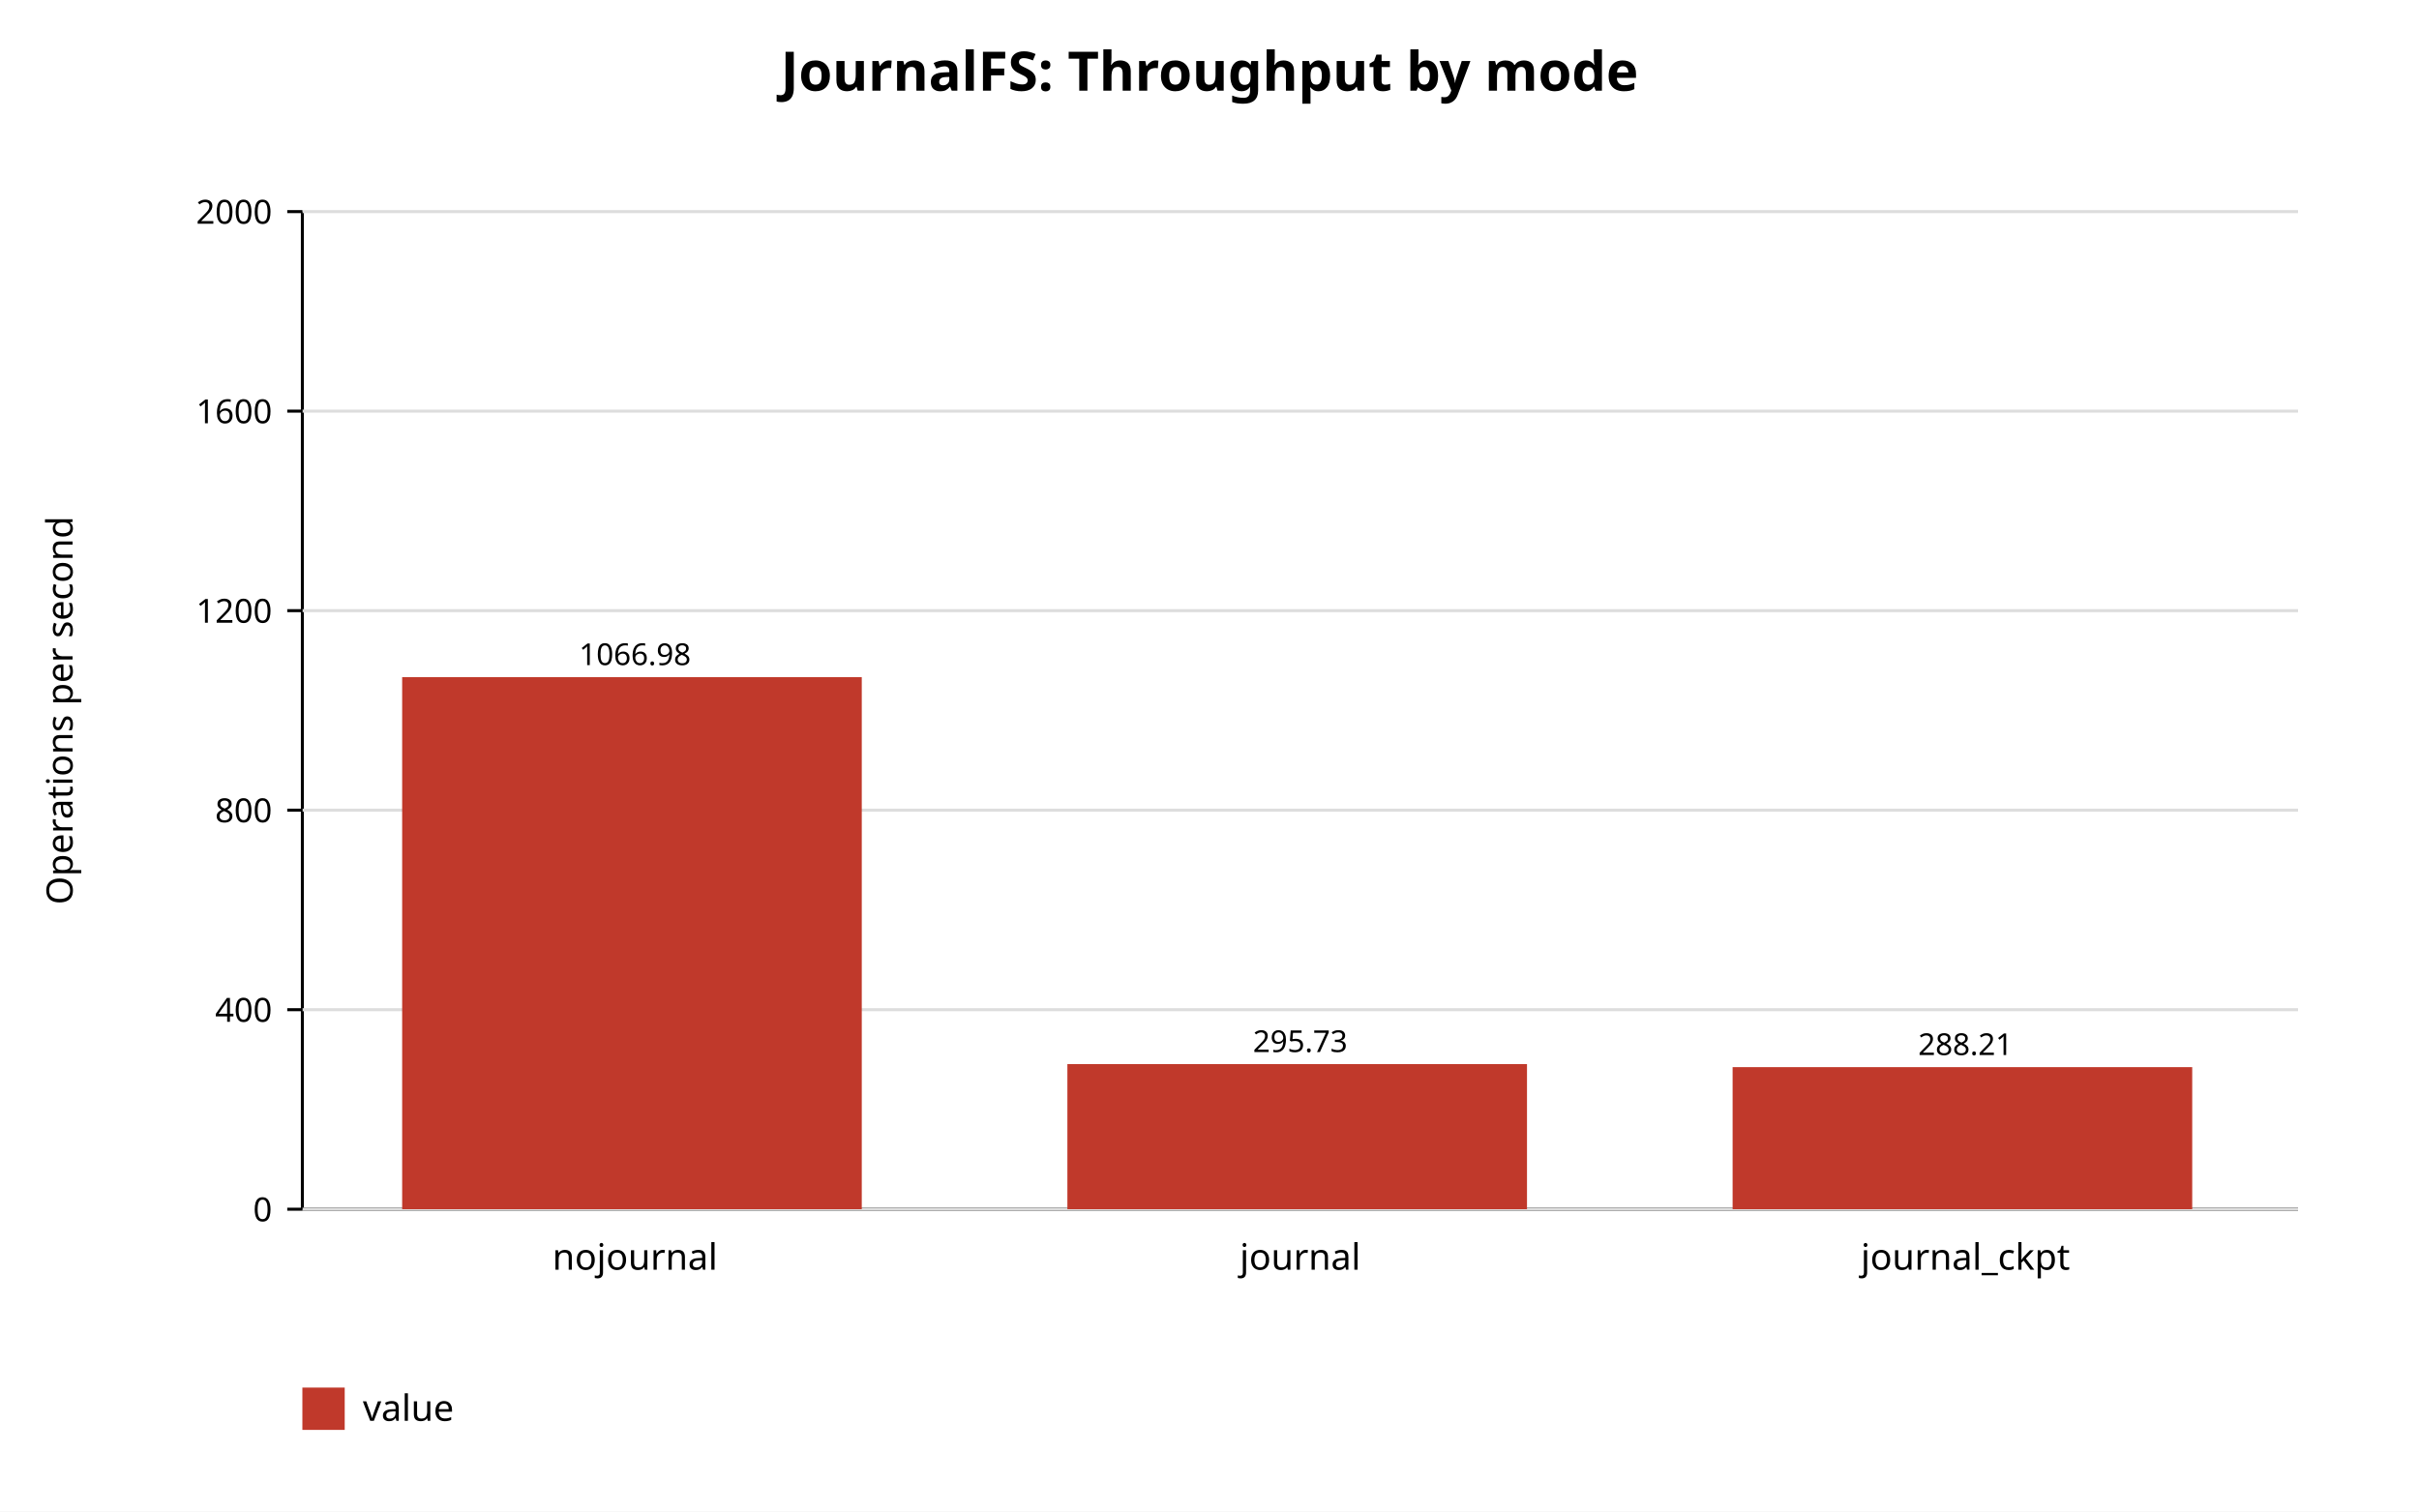
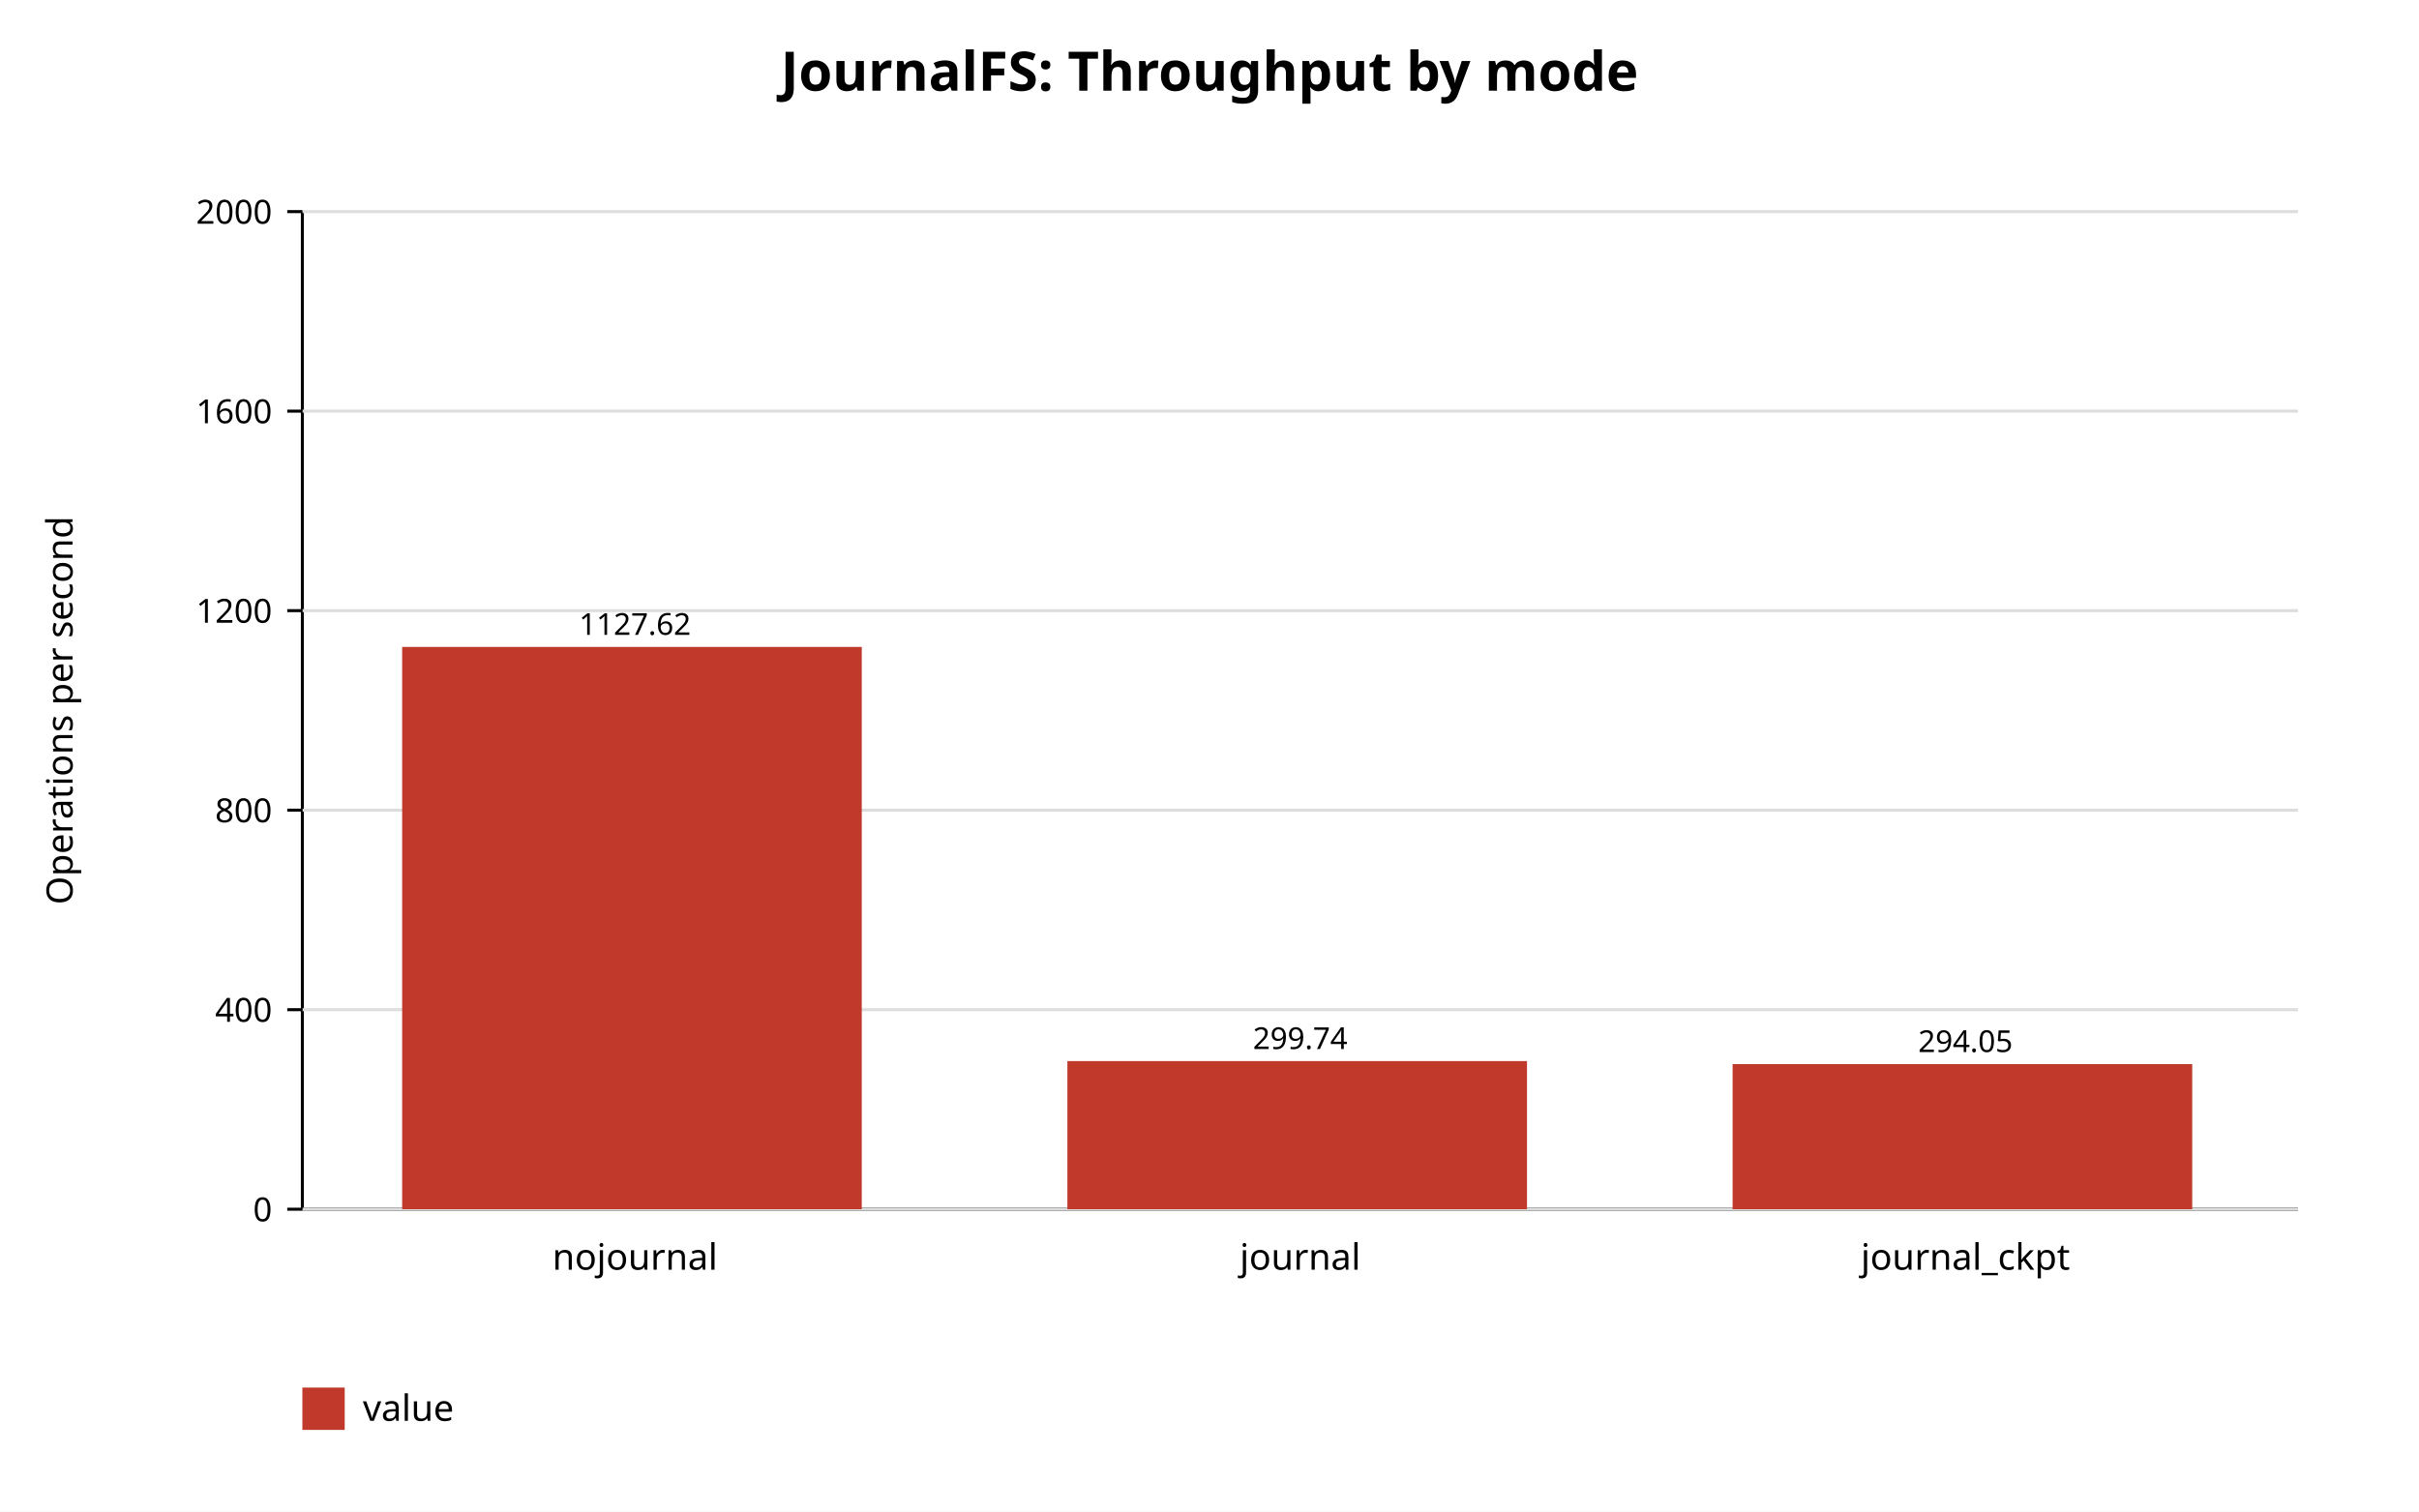
<svg xmlns="http://www.w3.org/2000/svg" width="800" height="500" font-family="sans-serif">
  <rect width="800" height="500" fill="white" />
  <text x="400" y="30" text-anchor="middle" font-size="18" font-weight="bold">JournalFS: Throughput by mode</text>
  <line x1="100" y1="70" x2="100" y2="400" stroke="black" />
  <line x1="100" y1="400" x2="760" y2="400" stroke="black" />
  <line x1="100" y1="400" x2="760" y2="400" stroke="#dddddd" />
  <line x1="95" y1="400" x2="100" y2="400" stroke="black" />
  <text x="90" y="404" text-anchor="end" font-size="11">0</text>
  <line x1="100" y1="334" x2="760" y2="334" stroke="#dddddd" />
  <line x1="95" y1="334" x2="100" y2="334" stroke="black" />
  <text x="90" y="338" text-anchor="end" font-size="11">400</text>
  <line x1="100" y1="268" x2="760" y2="268" stroke="#dddddd" />
  <line x1="95" y1="268" x2="100" y2="268" stroke="black" />
  <text x="90" y="272" text-anchor="end" font-size="11">800</text>
  <line x1="100" y1="202" x2="760" y2="202" stroke="#dddddd" />
  <line x1="95" y1="202" x2="100" y2="202" stroke="black" />
  <text x="90" y="206" text-anchor="end" font-size="11">1200</text>
  <line x1="100" y1="136" x2="760" y2="136" stroke="#dddddd" />
  <line x1="95" y1="136" x2="100" y2="136" stroke="black" />
  <text x="90" y="140" text-anchor="end" font-size="11">1600</text>
  <line x1="100" y1="70" x2="760" y2="70" stroke="#dddddd" />
  <line x1="95" y1="70" x2="100" y2="70" stroke="black" />
  <text x="90" y="74" text-anchor="end" font-size="11">2000</text>
  <text x="24" y="235" text-anchor="middle" font-size="12" transform="rotate(-90 24 235)">Operations per second</text>
-   <rect x="133" y="224" width="152" height="176" fill="#c0392b" />
-   <text x="210" y="220" text-anchor="middle" font-size="10">1066.98</text>
+   <rect x="133" y="214" width="152" height="186" fill="#c0392b" />
+   <text x="210" y="210" text-anchor="middle" font-size="10">1127.62</text>
  <text x="210" y="420" text-anchor="middle" font-size="12">nojournal</text>
-   <rect x="353" y="352" width="152" height="48" fill="#c0392b" />
-   <text x="430" y="348" text-anchor="middle" font-size="10">295.73</text>
+   <rect x="353" y="351" width="152" height="49" fill="#c0392b" />
+   <text x="430" y="347" text-anchor="middle" font-size="10">299.74</text>
  <text x="430" y="420" text-anchor="middle" font-size="12">journal</text>
-   <rect x="573" y="353" width="152" height="47" fill="#c0392b" />
-   <text x="650" y="349" text-anchor="middle" font-size="10">288.21</text>
+   <rect x="573" y="352" width="152" height="48" fill="#c0392b" />
+   <text x="650" y="348" text-anchor="middle" font-size="10">294.05</text>
  <text x="650" y="420" text-anchor="middle" font-size="12">journal_ckpt</text>
  <rect x="100" y="459" width="14" height="14" fill="#c0392b" />
  <text x="120" y="470" font-size="12">value</text>
</svg>
